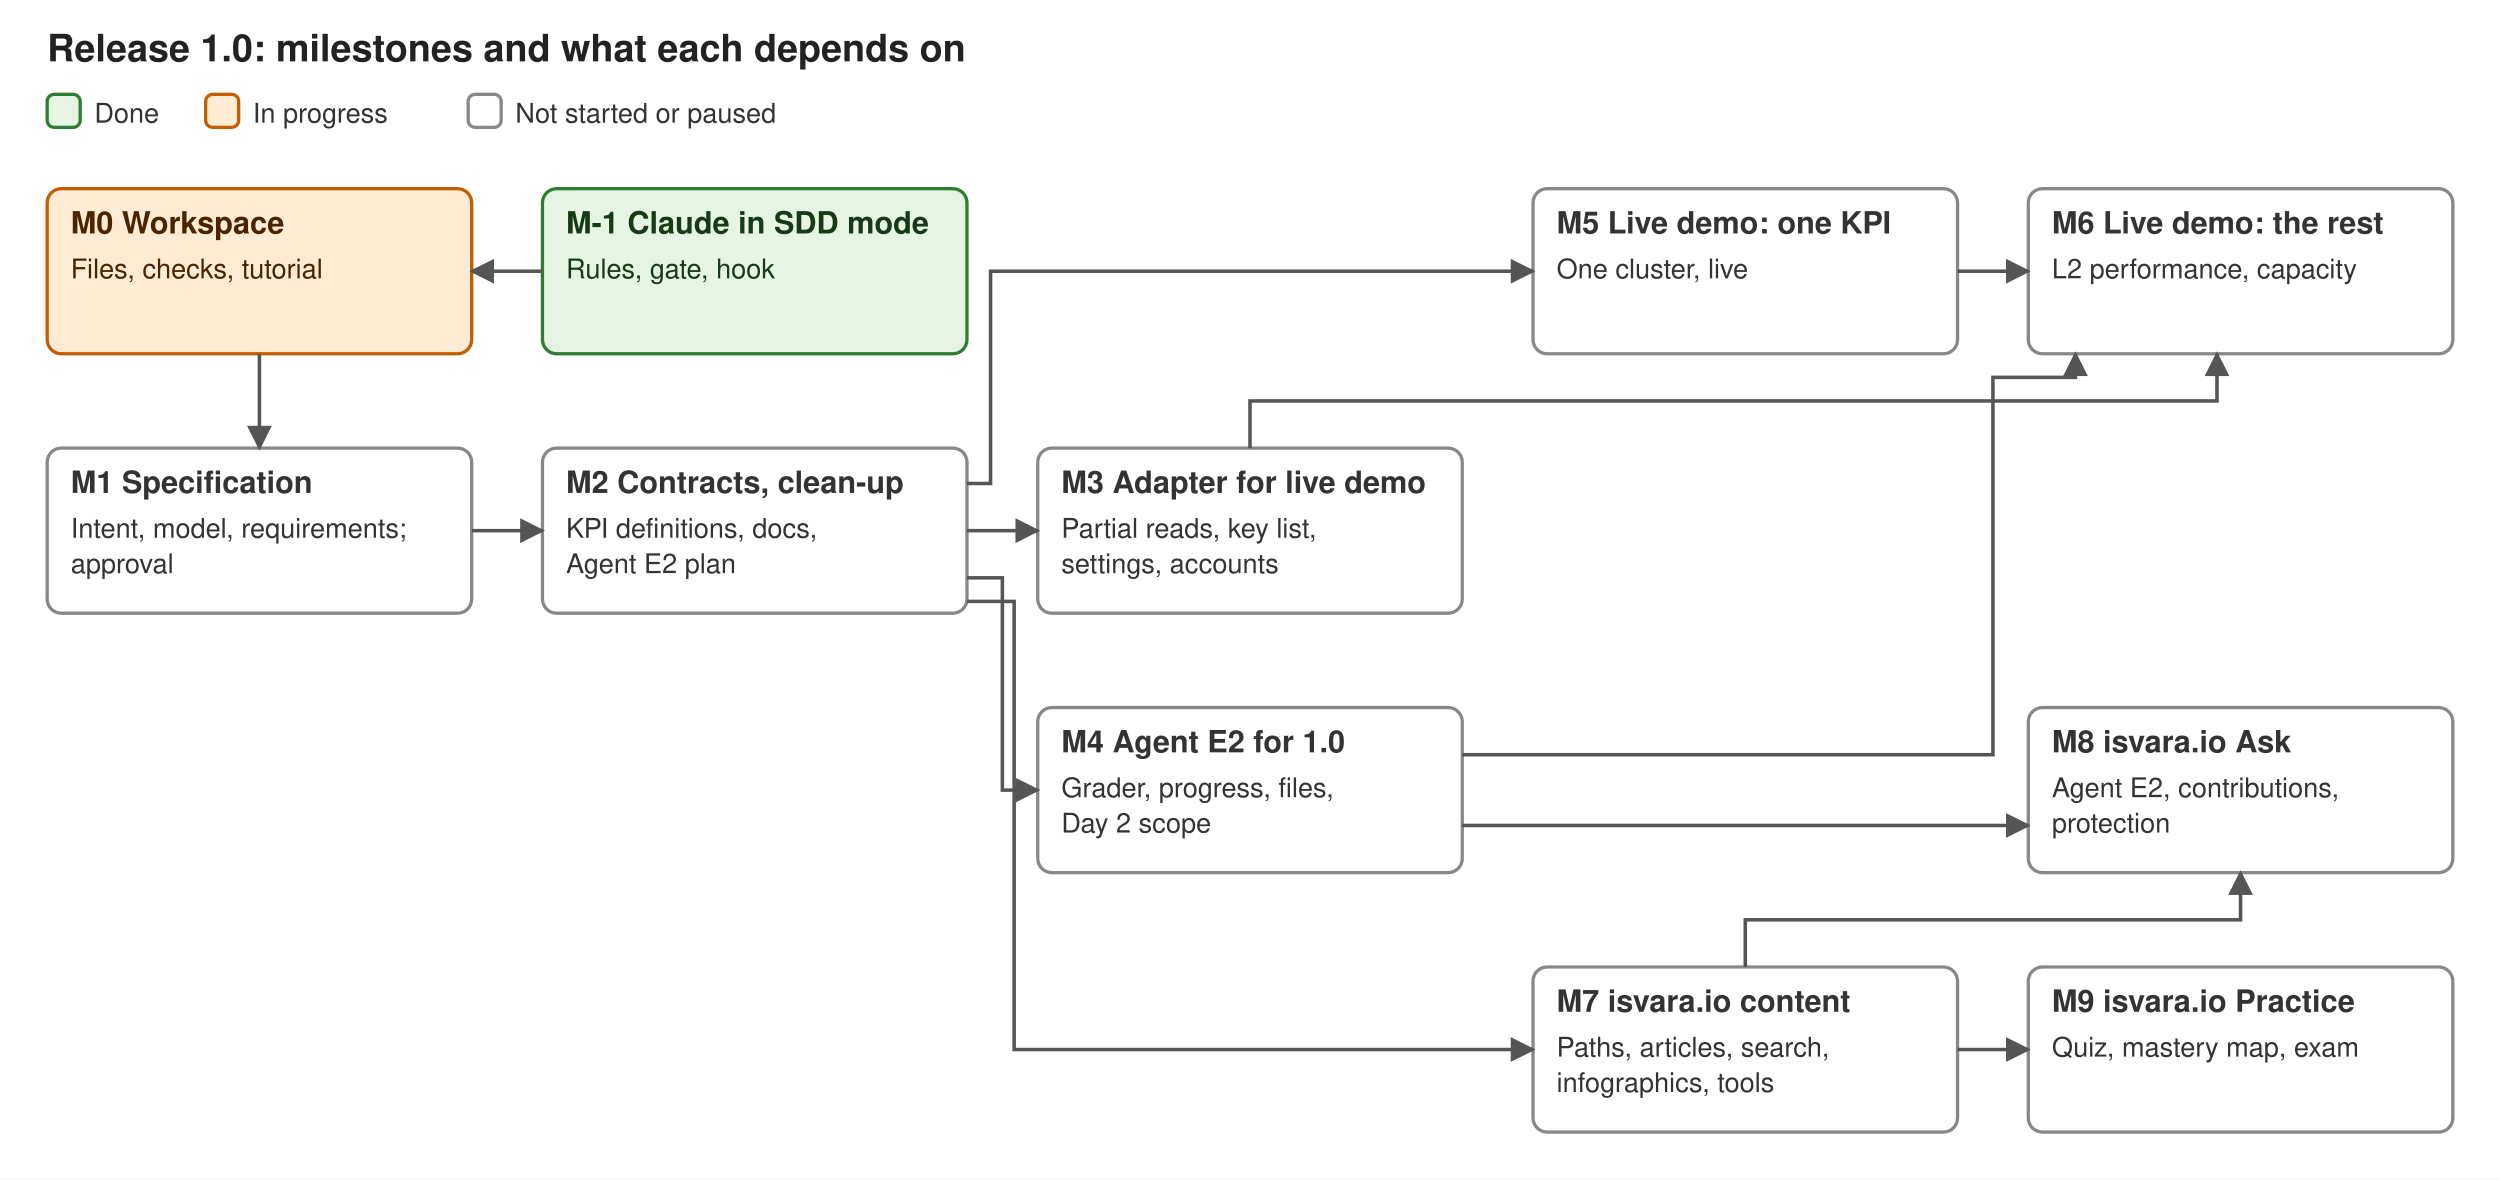
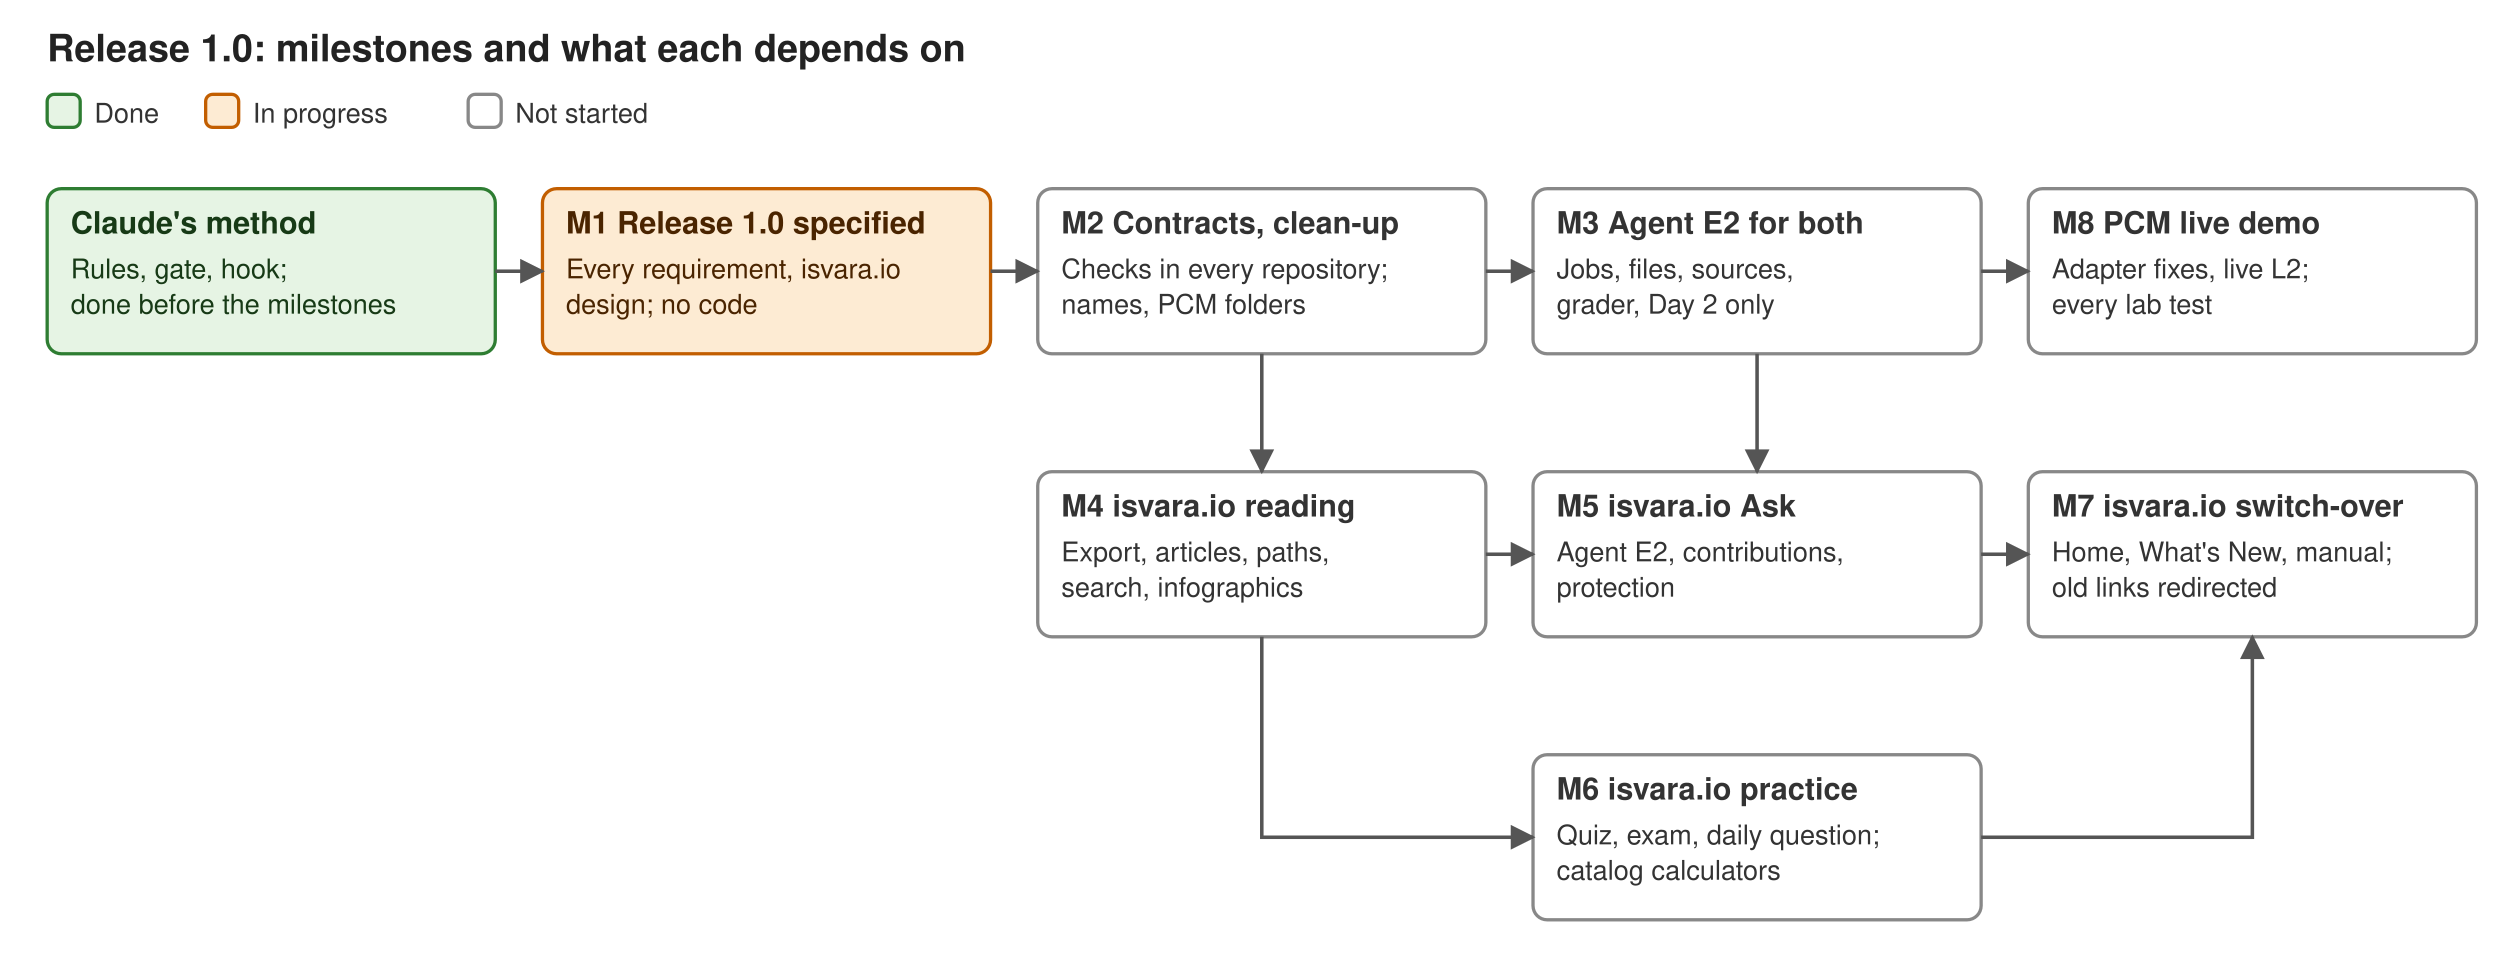
- <svg xmlns="http://www.w3.org/2000/svg" width="1060" height="500" viewBox="0 0 1060 500" font-family="-apple-system,Segoe UI,Helvetica,Arial,sans-serif">
+ <svg xmlns="http://www.w3.org/2000/svg" width="1060" height="410" viewBox="0 0 1060 410" font-family="-apple-system,Segoe UI,Helvetica,Arial,sans-serif">
  <defs>
    <marker id="ah" viewBox="0 0 10 10" refX="9" refY="5" markerWidth="7" markerHeight="7" orient="auto-start-reverse">
      <path d="M0,0 L10,5 L0,10 z" fill="#555555" />
    </marker>
  </defs>
-   <rect width="1060" height="500" fill="#ffffff" />
+   <rect width="1060" height="410" fill="#ffffff" />
  <text x="20" y="26" font-size="16" font-weight="bold" fill="#222" text-anchor="start">Release 1.0: milestones and what each depends on</text>
  <rect x="20" y="40" width="14" height="14" rx="3" fill="#e6f4e4" stroke="#2e7d32" stroke-width="1.4" />
  <text x="40" y="52" font-size="11.5" font-weight="normal" fill="#333" text-anchor="start">Done</text>
  <rect x="87.2" y="40" width="14" height="14" rx="3" fill="#fdebd3" stroke="#c25e00" stroke-width="1.4" />
  <text x="107.2" y="52" font-size="11.5" font-weight="normal" fill="#333" text-anchor="start">In progress</text>
  <rect x="198.5" y="40" width="14" height="14" rx="3" fill="#ffffff" stroke="#888888" stroke-width="1.4" />
-   <text x="218.5" y="52" font-size="11.5" font-weight="normal" fill="#333" text-anchor="start">Not started or paused</text>
-   <rect x="230" y="80" width="180" height="70" rx="6" fill="#e6f4e4" stroke="#2e7d32" stroke-width="1.4" />
-   <text x="240" y="99" font-size="13" font-weight="bold" fill="#173a16" text-anchor="start">M-1 Claude in SDD mode</text>
-   <text x="240" y="118" font-size="11.5" font-weight="normal" fill="#173a16" text-anchor="start">Rules, gate, hook</text>
-   <rect x="20" y="80" width="180" height="70" rx="6" fill="#fdebd3" stroke="#c25e00" stroke-width="1.4" />
-   <text x="30" y="99" font-size="13" font-weight="bold" fill="#4a2400" text-anchor="start">M0 Workspace</text>
-   <text x="30" y="118" font-size="11.5" font-weight="normal" fill="#4a2400" text-anchor="start">Files, checks, tutorial</text>
-   <rect x="20" y="190" width="180" height="70" rx="6" fill="#ffffff" stroke="#888888" stroke-width="1.4" />
-   <text x="30" y="209" font-size="13" font-weight="bold" fill="#333333" text-anchor="start">M1 Specification</text>
-   <text x="30" y="228" font-size="11.5" font-weight="normal" fill="#333333" text-anchor="start">Intent, model, requirements;</text>
-   <text x="30" y="243" font-size="11.5" font-weight="normal" fill="#333333" text-anchor="start">approval</text>
-   <rect x="230" y="190" width="180" height="70" rx="6" fill="#ffffff" stroke="#888888" stroke-width="1.4" />
-   <text x="240" y="209" font-size="13" font-weight="bold" fill="#333333" text-anchor="start">M2 Contracts, clean-up</text>
-   <text x="240" y="228" font-size="11.5" font-weight="normal" fill="#333333" text-anchor="start">KPI definitions, docs,</text>
-   <text x="240" y="243" font-size="11.5" font-weight="normal" fill="#333333" text-anchor="start">Agent E2 plan</text>
-   <rect x="440" y="190" width="180" height="70" rx="6" fill="#ffffff" stroke="#888888" stroke-width="1.4" />
-   <text x="450" y="209" font-size="13" font-weight="bold" fill="#333333" text-anchor="start">M3 Adapter for live demo</text>
-   <text x="450" y="228" font-size="11.5" font-weight="normal" fill="#333333" text-anchor="start">Partial reads, key list,</text>
-   <text x="450" y="243" font-size="11.5" font-weight="normal" fill="#333333" text-anchor="start">settings, accounts</text>
-   <rect x="440" y="300" width="180" height="70" rx="6" fill="#ffffff" stroke="#888888" stroke-width="1.4" />
-   <text x="450" y="319" font-size="13" font-weight="bold" fill="#333333" text-anchor="start">M4 Agent E2 for 1.0</text>
-   <text x="450" y="338" font-size="11.5" font-weight="normal" fill="#333333" text-anchor="start">Grader, progress, files,</text>
-   <text x="450" y="353" font-size="11.5" font-weight="normal" fill="#333333" text-anchor="start">Day 2 scope</text>
-   <rect x="650" y="80" width="180" height="70" rx="6" fill="#ffffff" stroke="#888888" stroke-width="1.4" />
-   <text x="660" y="99" font-size="13" font-weight="bold" fill="#333333" text-anchor="start">M5 Live demo: one KPI</text>
-   <text x="660" y="118" font-size="11.5" font-weight="normal" fill="#333333" text-anchor="start">One cluster, live</text>
-   <rect x="860" y="80" width="180" height="70" rx="6" fill="#ffffff" stroke="#888888" stroke-width="1.4" />
-   <text x="870" y="99" font-size="13" font-weight="bold" fill="#333333" text-anchor="start">M6 Live demo: the rest</text>
-   <text x="870" y="118" font-size="11.5" font-weight="normal" fill="#333333" text-anchor="start">L2 performance, capacity</text>
-   <rect x="650" y="410" width="180" height="70" rx="6" fill="#ffffff" stroke="#888888" stroke-width="1.4" />
-   <text x="660" y="429" font-size="13" font-weight="bold" fill="#333333" text-anchor="start">M7 isvara.io content</text>
-   <text x="660" y="448" font-size="11.5" font-weight="normal" fill="#333333" text-anchor="start">Paths, articles, search,</text>
-   <text x="660" y="463" font-size="11.5" font-weight="normal" fill="#333333" text-anchor="start">infographics, tools</text>
-   <rect x="860" y="300" width="180" height="70" rx="6" fill="#ffffff" stroke="#888888" stroke-width="1.4" />
-   <text x="870" y="319" font-size="13" font-weight="bold" fill="#333333" text-anchor="start">M8 isvara.io Ask</text>
-   <text x="870" y="338" font-size="11.5" font-weight="normal" fill="#333333" text-anchor="start">Agent E2, contributions,</text>
-   <text x="870" y="353" font-size="11.5" font-weight="normal" fill="#333333" text-anchor="start">protection</text>
-   <rect x="860" y="410" width="180" height="70" rx="6" fill="#ffffff" stroke="#888888" stroke-width="1.4" />
-   <text x="870" y="429" font-size="13" font-weight="bold" fill="#333333" text-anchor="start">M9 isvara.io Practice</text>
-   <text x="870" y="448" font-size="11.5" font-weight="normal" fill="#333333" text-anchor="start">Quiz, mastery map, exam</text>
-   <path d="M 230 115 L 200 115" fill="none" stroke="#555555" stroke-width="1.5" marker-end="url(#ah)" />
-   <path d="M 110 150 L 110 190" fill="none" stroke="#555555" stroke-width="1.5" marker-end="url(#ah)" />
-   <path d="M 200 225 L 230 225" fill="none" stroke="#555555" stroke-width="1.5" marker-end="url(#ah)" />
-   <path d="M 410 205 L 420 205 L 420 115 L 650 115" fill="none" stroke="#555555" stroke-width="1.5" marker-end="url(#ah)" />
-   <path d="M 410 225 L 440 225" fill="none" stroke="#555555" stroke-width="1.5" marker-end="url(#ah)" />
-   <path d="M 410 245 L 425 245 L 425 335 L 440 335" fill="none" stroke="#555555" stroke-width="1.5" marker-end="url(#ah)" />
-   <path d="M 410 255 L 430 255 L 430 445 L 650 445" fill="none" stroke="#555555" stroke-width="1.5" marker-end="url(#ah)" />
-   <path d="M 830 115 L 860 115" fill="none" stroke="#555555" stroke-width="1.5" marker-end="url(#ah)" />
-   <path d="M 530 190 L 530 170 L 940 170 L 940 150" fill="none" stroke="#555555" stroke-width="1.5" marker-end="url(#ah)" />
-   <path d="M 620 320 L 845 320 L 845 160 L 880 160 L 880 150" fill="none" stroke="#555555" stroke-width="1.5" marker-end="url(#ah)" />
-   <path d="M 620 350 L 860 350" fill="none" stroke="#555555" stroke-width="1.5" marker-end="url(#ah)" />
-   <path d="M 740 410 L 740 390 L 950 390 L 950 370" fill="none" stroke="#555555" stroke-width="1.5" marker-end="url(#ah)" />
-   <path d="M 830 445 L 860 445" fill="none" stroke="#555555" stroke-width="1.5" marker-end="url(#ah)" />
+   <text x="218.5" y="52" font-size="11.5" font-weight="normal" fill="#333" text-anchor="start">Not started</text>
+   <rect x="20" y="80" width="190" height="70" rx="6" fill="#e6f4e4" stroke="#2e7d32" stroke-width="1.4" />
+   <text x="30" y="99" font-size="13" font-weight="bold" fill="#173a16" text-anchor="start">Claude's method</text>
+   <text x="30" y="118" font-size="11.5" font-weight="normal" fill="#173a16" text-anchor="start">Rules, gate, hook;</text>
+   <text x="30" y="133" font-size="11.5" font-weight="normal" fill="#173a16" text-anchor="start">done before the milestones</text>
+   <rect x="230" y="80" width="190" height="70" rx="6" fill="#fdebd3" stroke="#c25e00" stroke-width="1.4" />
+   <text x="240" y="99" font-size="13" font-weight="bold" fill="#4a2400" text-anchor="start">M1 Release 1.0 specified</text>
+   <text x="240" y="118" font-size="11.5" font-weight="normal" fill="#4a2400" text-anchor="start">Every requirement, isvara.io</text>
+   <text x="240" y="133" font-size="11.5" font-weight="normal" fill="#4a2400" text-anchor="start">design; no code</text>
+   <rect x="440" y="80" width="190" height="70" rx="6" fill="#ffffff" stroke="#888888" stroke-width="1.4" />
+   <text x="450" y="99" font-size="13" font-weight="bold" fill="#333333" text-anchor="start">M2 Contracts, clean-up</text>
+   <text x="450" y="118" font-size="11.5" font-weight="normal" fill="#333333" text-anchor="start">Checks in every repository;</text>
+   <text x="450" y="133" font-size="11.5" font-weight="normal" fill="#333333" text-anchor="start">names, PCM folders</text>
+   <rect x="650" y="80" width="190" height="70" rx="6" fill="#ffffff" stroke="#888888" stroke-width="1.4" />
+   <text x="660" y="99" font-size="13" font-weight="bold" fill="#333333" text-anchor="start">M3 Agent E2 for both</text>
+   <text x="660" y="118" font-size="11.5" font-weight="normal" fill="#333333" text-anchor="start">Jobs, files, sources,</text>
+   <text x="660" y="133" font-size="11.5" font-weight="normal" fill="#333333" text-anchor="start">grader, Day 2 only</text>
+   <rect x="860" y="80" width="190" height="70" rx="6" fill="#ffffff" stroke="#888888" stroke-width="1.4" />
+   <text x="870" y="99" font-size="13" font-weight="bold" fill="#333333" text-anchor="start">M8 PCM live demo</text>
+   <text x="870" y="118" font-size="11.5" font-weight="normal" fill="#333333" text-anchor="start">Adapter fixes, live L2;</text>
+   <text x="870" y="133" font-size="11.5" font-weight="normal" fill="#333333" text-anchor="start">every lab test</text>
+   <rect x="440" y="200" width="190" height="70" rx="6" fill="#ffffff" stroke="#888888" stroke-width="1.4" />
+   <text x="450" y="219" font-size="13" font-weight="bold" fill="#333333" text-anchor="start">M4 isvara.io reading</text>
+   <text x="450" y="238" font-size="11.5" font-weight="normal" fill="#333333" text-anchor="start">Export, articles, paths,</text>
+   <text x="450" y="253" font-size="11.5" font-weight="normal" fill="#333333" text-anchor="start">search, infographics</text>
+   <rect x="650" y="200" width="190" height="70" rx="6" fill="#ffffff" stroke="#888888" stroke-width="1.4" />
+   <text x="660" y="219" font-size="13" font-weight="bold" fill="#333333" text-anchor="start">M5 isvara.io Ask</text>
+   <text x="660" y="238" font-size="11.5" font-weight="normal" fill="#333333" text-anchor="start">Agent E2, contributions,</text>
+   <text x="660" y="253" font-size="11.5" font-weight="normal" fill="#333333" text-anchor="start">protection</text>
+   <rect x="860" y="200" width="190" height="70" rx="6" fill="#ffffff" stroke="#888888" stroke-width="1.4" />
+   <text x="870" y="219" font-size="13" font-weight="bold" fill="#333333" text-anchor="start">M7 isvara.io switch-over</text>
+   <text x="870" y="238" font-size="11.5" font-weight="normal" fill="#333333" text-anchor="start">Home, What's New, manual;</text>
+   <text x="870" y="253" font-size="11.5" font-weight="normal" fill="#333333" text-anchor="start">old links redirected</text>
+   <rect x="650" y="320" width="190" height="70" rx="6" fill="#ffffff" stroke="#888888" stroke-width="1.4" />
+   <text x="660" y="339" font-size="13" font-weight="bold" fill="#333333" text-anchor="start">M6 isvara.io practice</text>
+   <text x="660" y="358" font-size="11.5" font-weight="normal" fill="#333333" text-anchor="start">Quiz, exam, daily question;</text>
+   <text x="660" y="373" font-size="11.5" font-weight="normal" fill="#333333" text-anchor="start">catalog calculators</text>
+   <path d="M 210 115 L 230 115" fill="none" stroke="#555555" stroke-width="1.5" marker-end="url(#ah)" />
+   <path d="M 420 115 L 440 115" fill="none" stroke="#555555" stroke-width="1.5" marker-end="url(#ah)" />
+   <path d="M 630 115 L 650 115" fill="none" stroke="#555555" stroke-width="1.5" marker-end="url(#ah)" />
+   <path d="M 840 115 L 860 115" fill="none" stroke="#555555" stroke-width="1.5" marker-end="url(#ah)" />
+   <path d="M 535 150 L 535 200" fill="none" stroke="#555555" stroke-width="1.5" marker-end="url(#ah)" />
+   <path d="M 745 150 L 745 200" fill="none" stroke="#555555" stroke-width="1.5" marker-end="url(#ah)" />
+   <path d="M 630 235 L 650 235" fill="none" stroke="#555555" stroke-width="1.5" marker-end="url(#ah)" />
+   <path d="M 840 235 L 860 235" fill="none" stroke="#555555" stroke-width="1.5" marker-end="url(#ah)" />
+   <path d="M 535 270 L 535 355 L 650 355" fill="none" stroke="#555555" stroke-width="1.5" marker-end="url(#ah)" />
+   <path d="M 840 355 L 955 355 L 955 270" fill="none" stroke="#555555" stroke-width="1.5" marker-end="url(#ah)" />
</svg>
